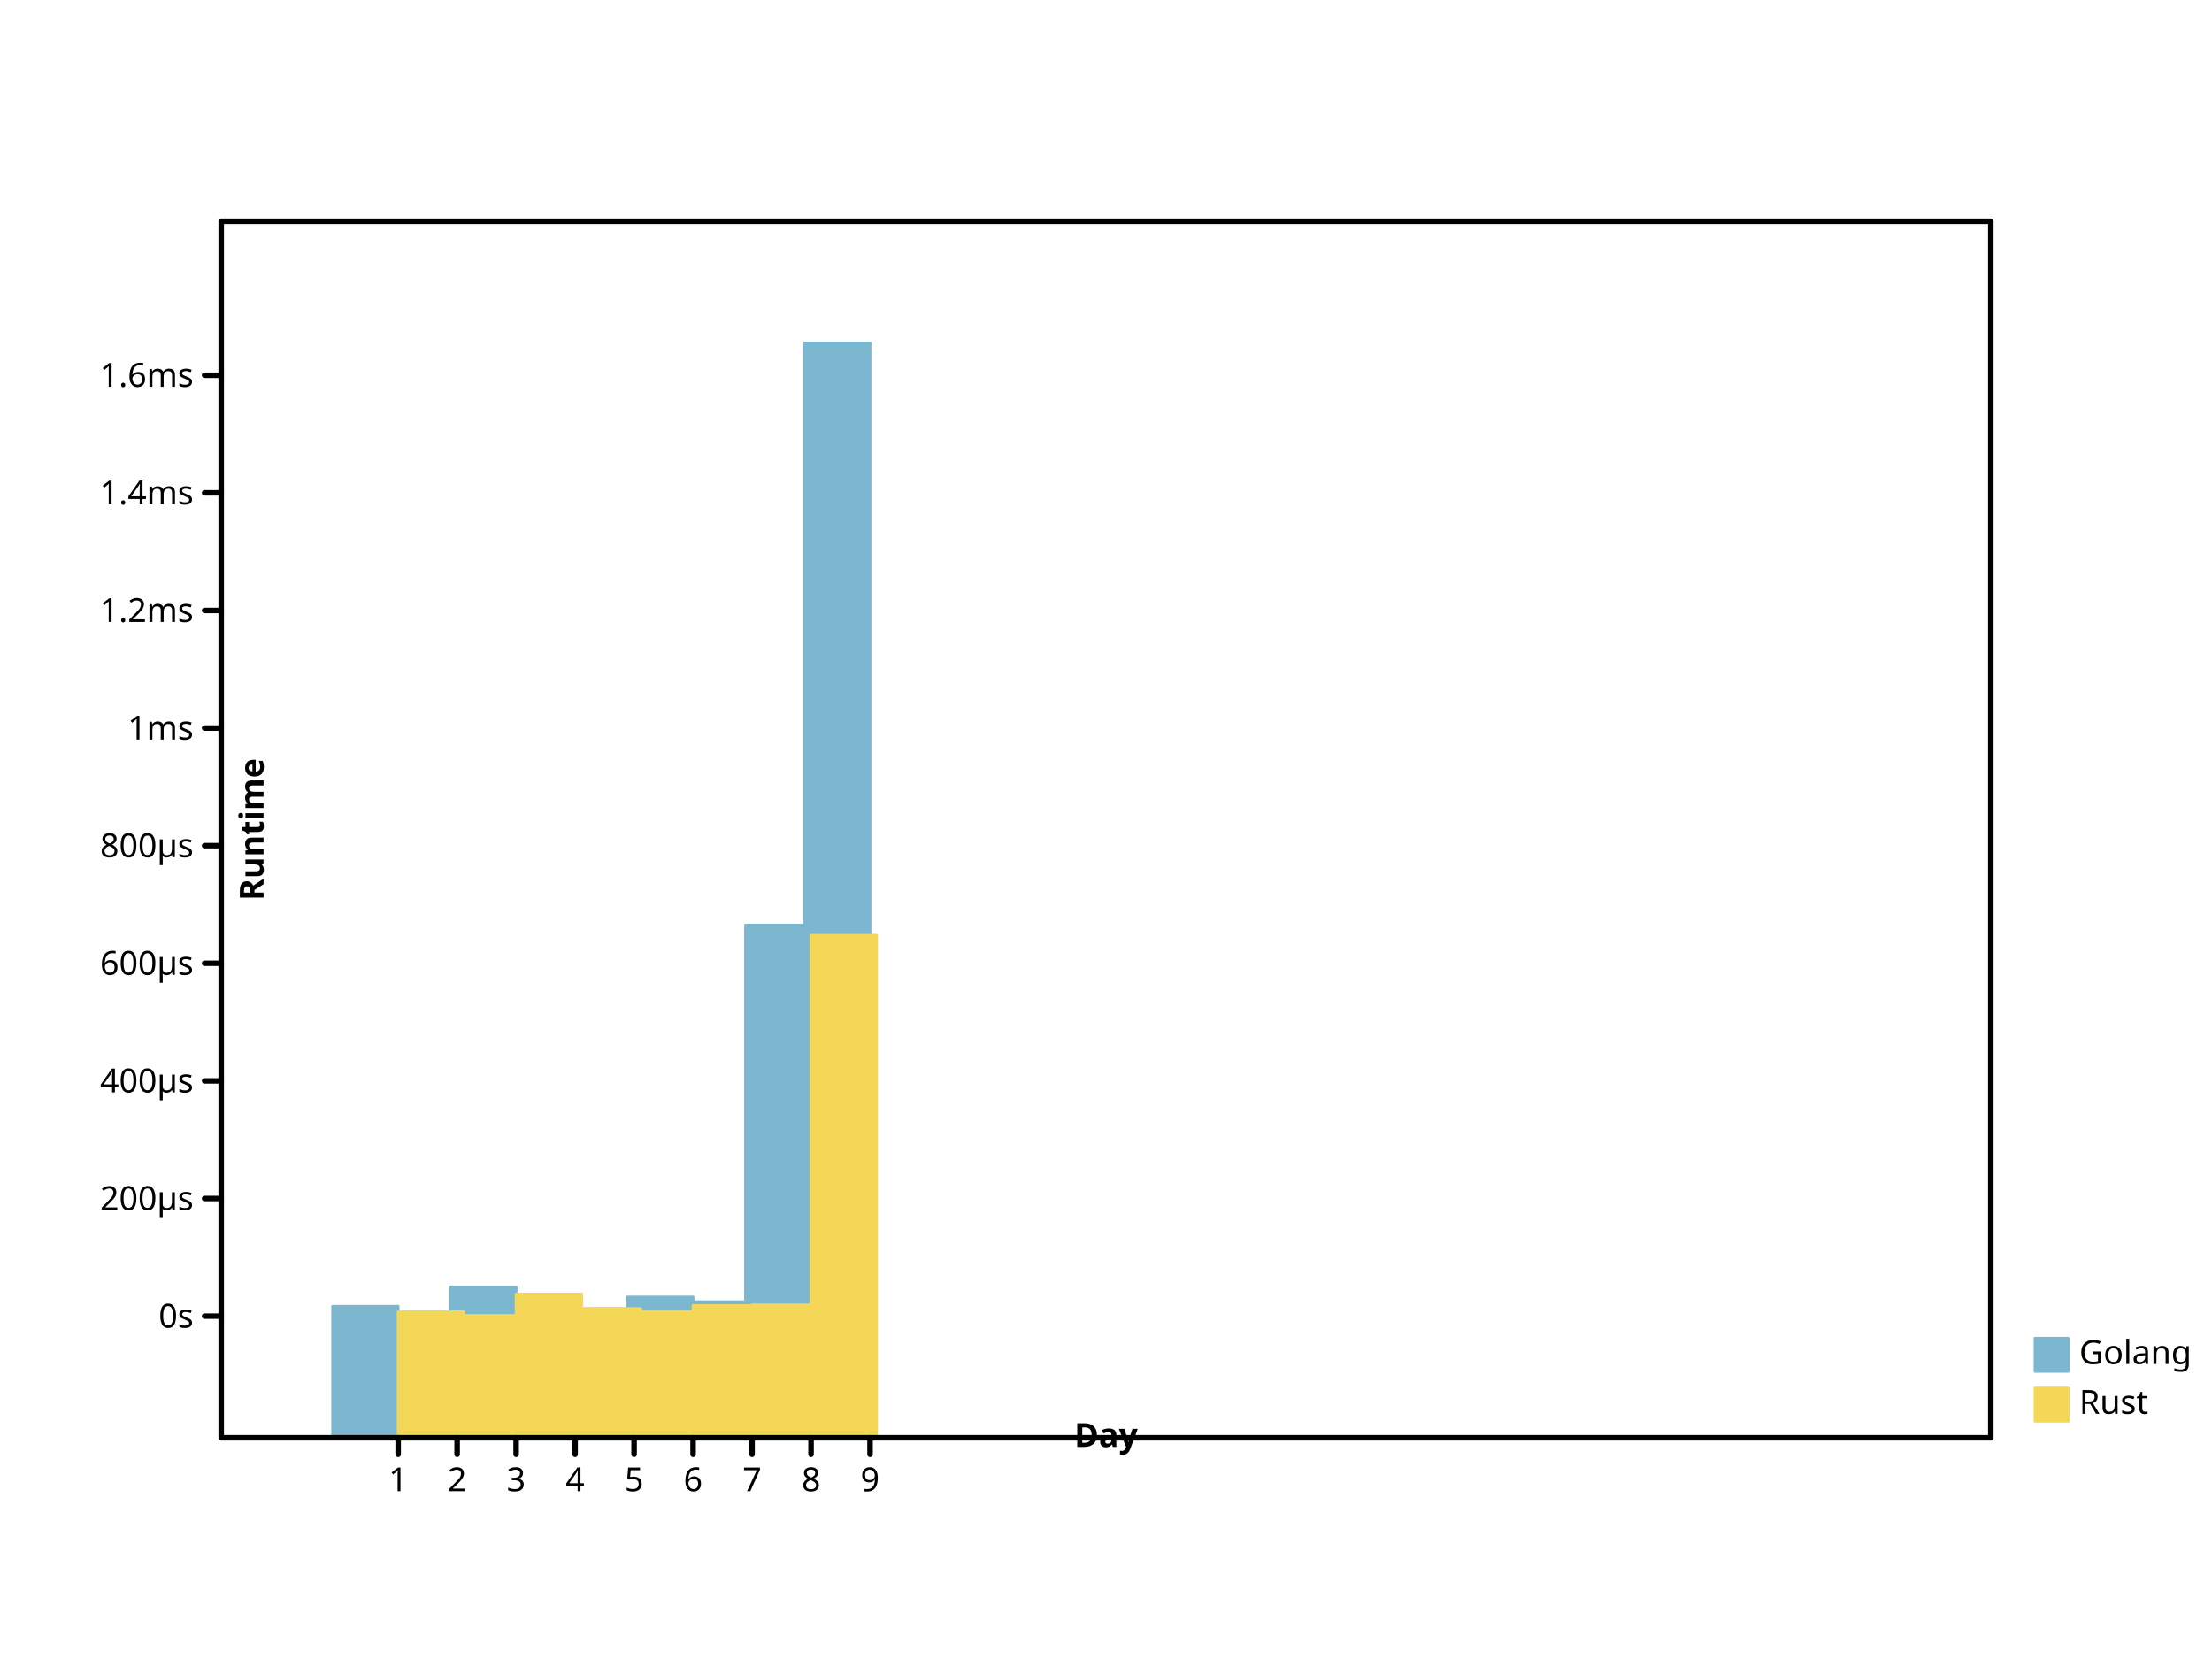
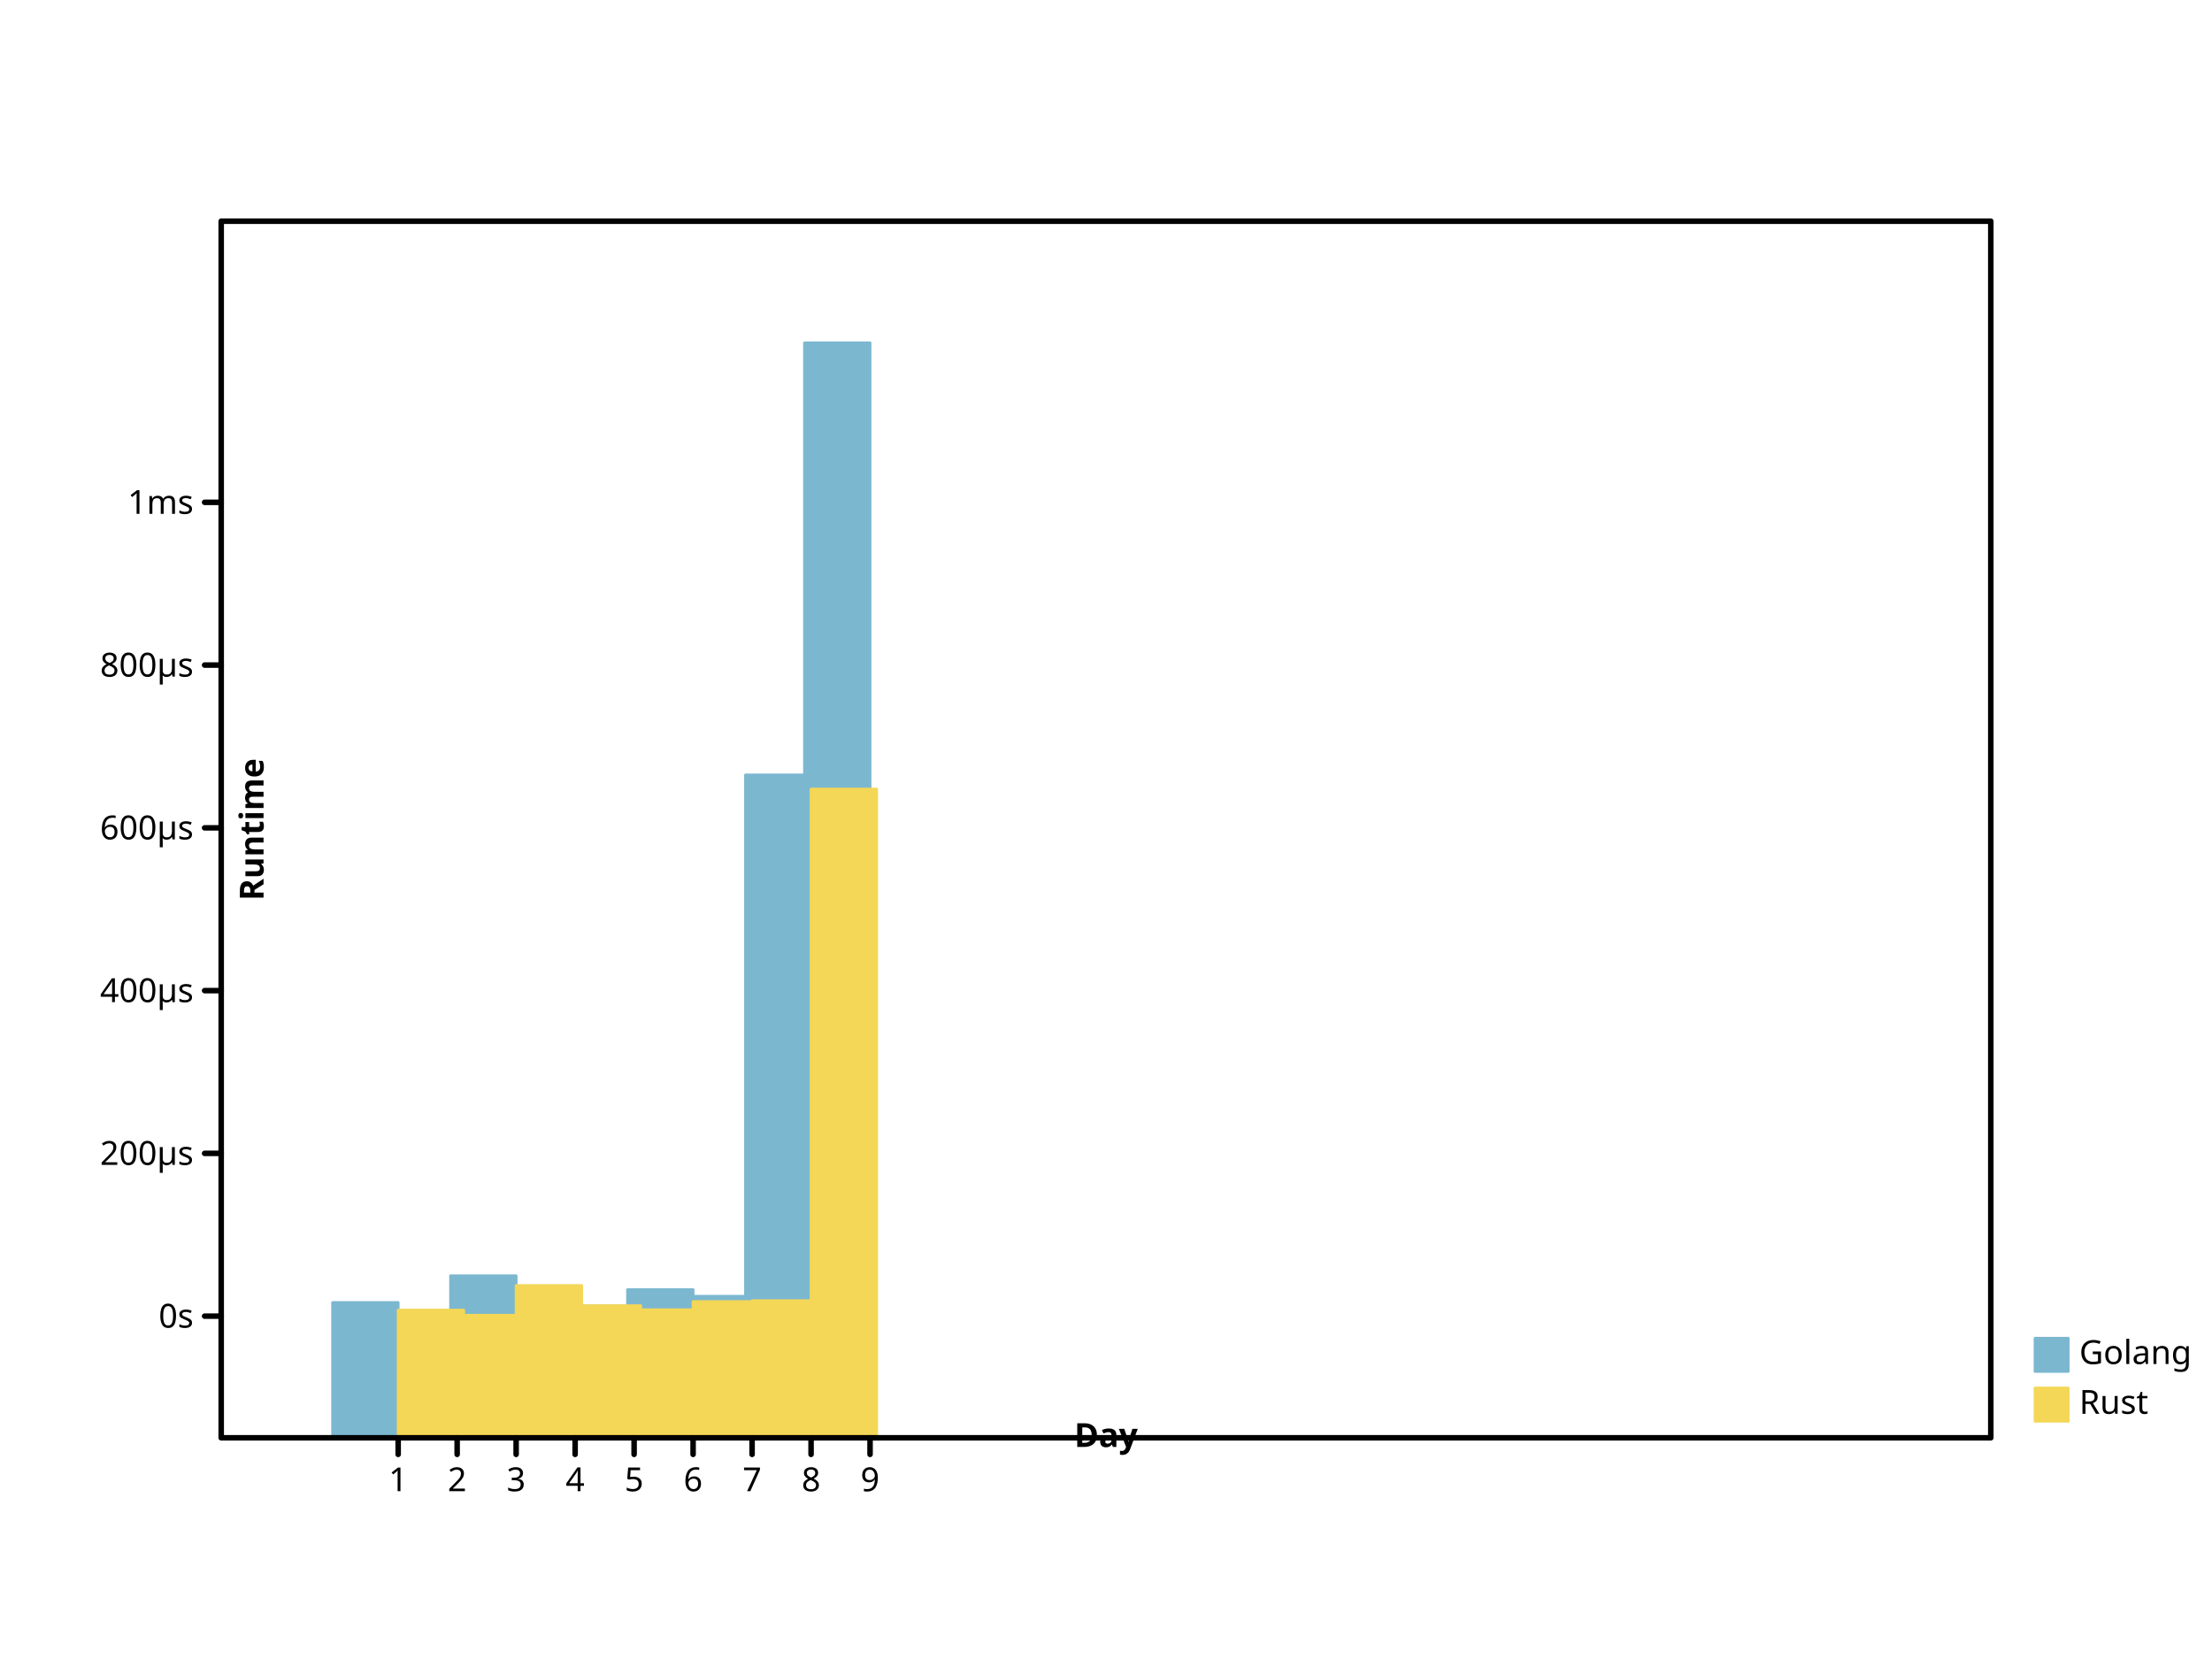
<svg xmlns="http://www.w3.org/2000/svg" preserveAspectRatio="xMidYMid meet" width="800" height="600" viewbox="0 0 800 600">
  <defs>
-     <marker refY="5" markerUnits="userSpaceOnUse" markerWidth="2%" markerHeight="2%" id="circle" viewBox="0 0 10 10 " refX="5">
+     <marker id="circle" viewBox="0 0 10 10 " refX="5" refY="5" markerUnits="userSpaceOnUse" markerWidth="2%" markerHeight="2%">
      <circle fill="none" stroke="black" cx="5" cy="5" r="3" />
    </marker>
-     <marker refX="5" refY="5" markerUnits="userSpaceOnUse" markerWidth="2%" markerHeight="2%" id="filled-circle" viewBox="0 0 10 10 ">
-       <circle cx="5" cy="5" r="3" fill="black" stroke="none" />
+     <marker markerUnits="userSpaceOnUse" markerWidth="2%" markerHeight="2%" id="filled-circle" viewBox="0 0 10 10 " refX="5" refY="5">
+       <circle cy="5" r="3" fill="black" stroke="none" cx="5" />
    </marker>
-     <marker id="square" viewBox="0 0 10 10 " refX="5" refY="5" markerUnits="userSpaceOnUse" markerWidth="2%" markerHeight="2%">
+     <marker markerWidth="2%" markerHeight="2%" id="square" viewBox="0 0 10 10 " refX="5" refY="5" markerUnits="userSpaceOnUse">
      <rect height="6" fill="none" stroke="black" x="2" y="2" width="6" />
    </marker>
-     <marker markerUnits="userSpaceOnUse" markerWidth="2%" markerHeight="2%" id="filled-square" viewBox="0 0 10 10 " refX="5" refY="5">
-       <rect y="2" width="6" height="6" fill="black" stroke="none" x="2" />
+     <marker markerHeight="2%" id="filled-square" viewBox="0 0 10 10 " refX="5" refY="5" markerUnits="userSpaceOnUse" markerWidth="2%">
+       <rect stroke="none" x="2" y="2" width="6" height="6" fill="black" />
    </marker>
  </defs>
-   <g stroke-linecap="round" stroke-linejoin="round" transform="translate(80 520 )scale(1 -1 )" fill="hsl(198, 47%, 65%)" stroke="hsl(198, 47%, 65%)" stroke-width="1px">
-     <rect y="0" width="2.370370e+01" height="4.756321e+01" vector-effect="non-scaling-stroke" x="4.029630e+01" />
-     <rect height="4.495668e+01" vector-effect="non-scaling-stroke" x="6.162963e+01" y="0" width="2.370370e+01" />
-     <rect y="0" width="2.370370e+01" height="5.455201e+01" vector-effect="non-scaling-stroke" x="8.296296e+01" />
-     <rect width="2.370370e+01" height="4.828784e+01" vector-effect="non-scaling-stroke" x="1.042963e+02" y="0" />
-     <rect x="1.256296e+02" y="0" width="2.370370e+01" height="4.665948e+01" vector-effect="non-scaling-stroke" />
-     <rect y="0" width="2.370370e+01" height="5.092053e+01" vector-effect="non-scaling-stroke" x="1.469630e+02" />
-     <rect y="0" width="2.370370e+01" height="4.920369e+01" vector-effect="non-scaling-stroke" x="1.682963e+02" />
-     <rect width="2.370370e+01" height="1.854399e+02" vector-effect="non-scaling-stroke" x="1.896296e+02" y="0" />
-     <rect vector-effect="non-scaling-stroke" x="2.109630e+02" y="0" width="2.370370e+01" height="396" />
+   <g stroke-linejoin="round" transform="translate(80 520 )scale(1 -1 )" fill="hsl(198, 47%, 65%)" stroke="hsl(198, 47%, 65%)" stroke-width="1px" stroke-linecap="round">
+     <rect vector-effect="non-scaling-stroke" x="4.029630e+01" y="0" width="2.370370e+01" height="4.893089e+01" />
+     <rect height="4.532389e+01" vector-effect="non-scaling-stroke" x="6.162963e+01" y="0" width="2.370370e+01" />
+     <rect width="2.370370e+01" height="5.860223e+01" vector-effect="non-scaling-stroke" x="8.296296e+01" y="0" />
+     <rect width="2.370370e+01" height="4.993367e+01" vector-effect="non-scaling-stroke" x="1.042963e+02" y="0" />
+     <rect x="1.256296e+02" y="0" width="2.370370e+01" height="4.768029e+01" vector-effect="non-scaling-stroke" />
+     <rect height="5.357687e+01" vector-effect="non-scaling-stroke" x="1.469630e+02" y="0" width="2.370370e+01" />
+     <rect height="5.120104e+01" vector-effect="non-scaling-stroke" x="1.682963e+02" y="0" width="2.370370e+01" />
+     <rect vector-effect="non-scaling-stroke" x="1.896296e+02" y="0" width="2.370370e+01" height="2.397294e+02" />
+     <rect width="2.370370e+01" height="396" vector-effect="non-scaling-stroke" x="2.109630e+02" y="0" />
  </g>
-   <g stroke-linejoin="round" transform="translate(80 520 )scale(1 -1 )" fill="hsl(49, 88%, 65%)" stroke="hsl(49, 88%, 65%)" stroke-width="1px" stroke-linecap="round">
-     <rect height="4.558050e+01" vector-effect="non-scaling-stroke" x="6.400000e+01" y="0" width="2.370370e+01" />
-     <rect x="8.533333e+01" y="0" width="2.370370e+01" height="4.423183e+01" vector-effect="non-scaling-stroke" />
-     <rect vector-effect="non-scaling-stroke" x="1.066667e+02" y="0" width="2.370370e+01" height="5.199759e+01" />
-     <rect y="0" width="2.370370e+01" height="4.672797e+01" vector-effect="non-scaling-stroke" x="128" />
-     <rect width="2.370370e+01" height="4.567239e+01" vector-effect="non-scaling-stroke" x="1.493333e+02" y="0" />
-     <rect vector-effect="non-scaling-stroke" x="1.706667e+02" y="0" width="2.370370e+01" height="4.781142e+01" />
-     <rect y="0" width="2.370370e+01" height="4.804580e+01" vector-effect="non-scaling-stroke" x="192" />
-     <rect vector-effect="non-scaling-stroke" x="2.133333e+02" y="0" width="2.370370e+01" height="1.817365e+02" />
+   <g stroke-width="1px" stroke-linecap="round" stroke-linejoin="round" transform="translate(80 520 )scale(1 -1 )" fill="hsl(49, 88%, 65%)" stroke="hsl(49, 88%, 65%)">
+     <rect height="4.618716e+01" vector-effect="non-scaling-stroke" x="6.400000e+01" y="0" width="2.370370e+01" />
+     <rect vector-effect="non-scaling-stroke" x="8.533333e+01" y="0" width="2.370370e+01" height="4.432082e+01" />
+     <rect height="5.506735e+01" vector-effect="non-scaling-stroke" x="1.066667e+02" y="0" width="2.370370e+01" />
+     <rect height="4.777506e+01" vector-effect="non-scaling-stroke" x="128" y="0" width="2.370370e+01" />
+     <rect height="4.631431e+01" vector-effect="non-scaling-stroke" x="1.493333e+02" y="0" width="2.370370e+01" />
+     <rect x="1.706667e+02" y="0" width="2.370370e+01" height="4.927437e+01" vector-effect="non-scaling-stroke" />
+     <rect vector-effect="non-scaling-stroke" x="192" y="0" width="2.370370e+01" height="4.959872e+01" />
+     <rect vector-effect="non-scaling-stroke" x="2.133333e+02" y="0" width="2.370370e+01" height="2.346046e+02" />
  </g>
-   <g stroke="hsl(198, 47%, 65%)" stroke-width="1px" stroke-linecap="round" font-style="normal" fill="hsl(198, 47%, 65%)" stroke-linejoin="round" font-family="sans-serif" font-weight="normal" dominant-baseline="hanging" font-size="12px" text-anchor="start">
+   <g fill="hsl(198, 47%, 65%)" stroke-linejoin="round" font-weight="normal" font-size="12px" dominant-baseline="hanging" stroke="hsl(198, 47%, 65%)" stroke-linecap="round" stroke-width="1px" font-style="normal" font-family="sans-serif" text-anchor="start">
    <rect y="484" width="12" height="12" vector-effect="non-scaling-stroke" x="736" />
    <g stroke="black" fill="black">
      <text y="484" dominant-baseline="hanging" stroke="none" vector-effect="non-scaling-stroke" x="752">Golang</text>
    </g>
-     <g stroke-linejoin="round" fill="hsl(49, 88%, 65%)" font-style="normal" dominant-baseline="hanging" stroke-width="1px" stroke="hsl(49, 88%, 65%)" font-family="sans-serif" font-weight="normal" stroke-linecap="round" font-size="12px" text-anchor="start">
+     <g stroke="hsl(49, 88%, 65%)" stroke-linejoin="round" stroke-width="1px" font-style="normal" font-weight="normal" font-size="12px" text-anchor="start" dominant-baseline="hanging" fill="hsl(49, 88%, 65%)" stroke-linecap="round" font-family="sans-serif">
      <rect height="12" vector-effect="non-scaling-stroke" x="736" y="502" width="12" />
-       <g fill="black" stroke="black">
-         <text stroke="none" vector-effect="non-scaling-stroke" x="752" y="502" dominant-baseline="hanging">Rust</text>
-         <g text-anchor="start" font-size="12px" font-style="normal" stroke-linejoin="round" font-family="sans-serif" dominant-baseline="hanging" stroke-linecap="round" font-weight="normal" stroke-width="2px" fill="none">
-           <rect x="80" y="80" width="640" height="440" vector-effect="non-scaling-stroke" />
+       <g stroke="black" fill="black">
+         <text y="502" dominant-baseline="hanging" stroke="none" vector-effect="non-scaling-stroke" x="752">Rust</text>
+         <g stroke-linecap="round" stroke-linejoin="round" stroke-width="2px" font-family="sans-serif" font-style="normal" font-weight="normal" fill="none" font-size="12px" dominant-baseline="hanging" text-anchor="start">
+           <rect vector-effect="non-scaling-stroke" x="80" y="80" width="640" height="440" />
        </g>
-         <g font-weight="normal" dominant-baseline="hanging" stroke-width="2px" stroke-linecap="round" transform="translate(80 520 )scale(1 -1 )" fill="none" stroke="black" stroke-linejoin="round" text-anchor="start" font-family="sans-serif" font-size="12px" font-style="normal">
+         <g stroke-linejoin="round" font-size="12px" stroke="black" stroke-linecap="round" font-weight="normal" stroke-width="2px" font-style="normal" font-family="sans-serif" text-anchor="start" dominant-baseline="hanging" fill="none" transform="translate(80 520 )scale(1 -1 )">
          <path vector-effect="non-scaling-stroke" d="M64,0 L64,-6 M8.533333e+01,0 L8.533333e+01,-6 M1.066667e+02,0 L1.066667e+02,-6 M128,0 L128,-6 M1.493333e+02,0 L1.493333e+02,-6 M1.706667e+02,0 L1.706667e+02,-6 M192,0 L192,-6 M2.133333e+02,0 L2.133333e+02,-6 M2.346667e+02,0 L2.346667e+02,-6 " />
        </g>
-         <g dominant-baseline="hanging" stroke="black" stroke-linejoin="round" transform="translate(80 520 )scale(1 1 )" font-size="12px" stroke-linecap="round" font-style="normal" text-anchor="middle" fill="black" font-family="sans-serif" font-weight="normal" stroke-width="2px">
+         <g stroke-width="2px" font-style="normal" font-family="sans-serif" font-size="12px" dominant-baseline="hanging" fill="black" transform="translate(80 520 )scale(1 1 )" stroke-linecap="round" stroke-linejoin="round" text-anchor="middle" stroke="black" font-weight="normal">
          <text stroke="none" vector-effect="non-scaling-stroke" x="64" y="10" dominant-baseline="hanging">1</text>
-           <text dominant-baseline="hanging" stroke="none" vector-effect="non-scaling-stroke" x="8.533333e+01" y="10">2</text>
-           <text dominant-baseline="hanging" stroke="none" vector-effect="non-scaling-stroke" x="1.066667e+02" y="10">3</text>
-           <text x="128" y="10" dominant-baseline="hanging" stroke="none" vector-effect="non-scaling-stroke">4</text>
-           <text stroke="none" vector-effect="non-scaling-stroke" x="1.493333e+02" y="10" dominant-baseline="hanging">5</text>
-           <text y="10" dominant-baseline="hanging" stroke="none" vector-effect="non-scaling-stroke" x="1.706667e+02">6</text>
-           <text stroke="none" vector-effect="non-scaling-stroke" x="192" y="10" dominant-baseline="hanging">7</text>
+           <text stroke="none" vector-effect="non-scaling-stroke" x="8.533333e+01" y="10" dominant-baseline="hanging">2</text>
+           <text stroke="none" vector-effect="non-scaling-stroke" x="1.066667e+02" y="10" dominant-baseline="hanging">3</text>
+           <text stroke="none" vector-effect="non-scaling-stroke" x="128" y="10" dominant-baseline="hanging">4</text>
+           <text y="10" dominant-baseline="hanging" stroke="none" vector-effect="non-scaling-stroke" x="1.493333e+02">5</text>
+           <text dominant-baseline="hanging" stroke="none" vector-effect="non-scaling-stroke" x="1.706667e+02" y="10">6</text>
+           <text dominant-baseline="hanging" stroke="none" vector-effect="non-scaling-stroke" x="192" y="10">7</text>
          <text vector-effect="non-scaling-stroke" x="2.133333e+02" y="10" dominant-baseline="hanging" stroke="none">8</text>
-           <text stroke="none" vector-effect="non-scaling-stroke" x="2.346667e+02" y="10" dominant-baseline="hanging">9</text>
+           <text x="2.346667e+02" y="10" dominant-baseline="hanging" stroke="none" vector-effect="non-scaling-stroke">9</text>
        </g>
-         <g stroke-linecap="round" dominant-baseline="baseline" stroke-linejoin="round" font-family="sans-serif" font-weight="bold" stroke-width="2px" font-size="12px" font-style="normal" text-anchor="middle" fill="black" stroke="black" transform="translate(80 520 )scale(1 1 )rotate(0 0 0 )">
-           <text x="320" y="-6" dominant-baseline="baseline" stroke="none" vector-effect="non-scaling-stroke">Day</text>
+         <g stroke="black" stroke-width="2px" font-weight="bold" transform="translate(80 520 )scale(1 1 )rotate(0 0 0 )" stroke-linejoin="round" font-family="sans-serif" font-size="12px" text-anchor="middle" dominant-baseline="baseline" font-style="normal" fill="black" stroke-linecap="round">
+           <text vector-effect="non-scaling-stroke" x="320" y="-6" dominant-baseline="baseline" stroke="none">Day</text>
        </g>
-         <g font-weight="bold" dominant-baseline="baseline" font-family="sans-serif" stroke="black" stroke-linejoin="round" transform="translate(80 520 )scale(1 -1 )" stroke-width="2px" stroke-linecap="round" font-size="12px" font-style="normal" fill="black" text-anchor="middle">
-           <path vector-effect="non-scaling-stroke" d="M0,44 L-6,44 M0,8.653812e+01 L-6,8.653812e+01 M0,1.290762e+02 L-6,1.290762e+02 M0,1.716144e+02 L-6,1.716144e+02 M0,2.141525e+02 L-6,2.141525e+02 M0,2.566906e+02 L-6,2.566906e+02 M0,2.992287e+02 L-6,2.992287e+02 M0,3.417669e+02 L-6,3.417669e+02 M0,3.843050e+02 L-6,3.843050e+02 " />
+         <g stroke-linejoin="round" text-anchor="middle" transform="translate(80 520 )scale(1 -1 )" stroke-width="2px" font-weight="bold" dominant-baseline="baseline" fill="black" stroke="black" stroke-linecap="round" font-style="normal" font-family="sans-serif" font-size="12px">
+           <path vector-effect="non-scaling-stroke" d="M0,44 L-6,44 M0,1.028657e+02 L-6,1.028657e+02 M0,1.617315e+02 L-6,1.617315e+02 M0,2.205972e+02 L-6,2.205972e+02 M0,2.794629e+02 L-6,2.794629e+02 M0,3.383287e+02 L-6,3.383287e+02 " />
        </g>
-         <g fill="black" stroke="black" dominant-baseline="middle" stroke-width="2px" stroke-linecap="round" font-size="12px" font-style="normal" text-anchor="end" transform="translate(80 520 )scale(1 1 )" stroke-linejoin="round" font-family="sans-serif" font-weight="normal">
-           <text y="-44" dominant-baseline="middle" stroke="none" vector-effect="non-scaling-stroke" x="-10">0s</text>
-           <text dominant-baseline="middle" stroke="none" vector-effect="non-scaling-stroke" x="-10" y="-8.653812e+01">200µs</text>
-           <text stroke="none" vector-effect="non-scaling-stroke" x="-10" y="-1.290762e+02" dominant-baseline="middle">400µs</text>
-           <text dominant-baseline="middle" stroke="none" vector-effect="non-scaling-stroke" x="-10" y="-1.716144e+02">600µs</text>
-           <text vector-effect="non-scaling-stroke" x="-10" y="-2.141525e+02" dominant-baseline="middle" stroke="none">800µs</text>
-           <text stroke="none" vector-effect="non-scaling-stroke" x="-10" y="-2.566906e+02" dominant-baseline="middle">1ms</text>
-           <text stroke="none" vector-effect="non-scaling-stroke" x="-10" y="-2.992287e+02" dominant-baseline="middle">1.2ms</text>
-           <text vector-effect="non-scaling-stroke" x="-10" y="-3.417669e+02" dominant-baseline="middle" stroke="none">1.4ms</text>
-           <text y="-3.843050e+02" dominant-baseline="middle" stroke="none" vector-effect="non-scaling-stroke" x="-10">1.6ms</text>
+         <g font-style="normal" stroke-linejoin="round" font-family="sans-serif" font-size="12px" fill="black" stroke="black" stroke-width="2px" font-weight="normal" text-anchor="end" dominant-baseline="middle" stroke-linecap="round" transform="translate(80 520 )scale(1 1 )">
+           <text x="-10" y="-44" dominant-baseline="middle" stroke="none" vector-effect="non-scaling-stroke">0s</text>
+           <text dominant-baseline="middle" stroke="none" vector-effect="non-scaling-stroke" x="-10" y="-1.028657e+02">200µs</text>
+           <text dominant-baseline="middle" stroke="none" vector-effect="non-scaling-stroke" x="-10" y="-1.617315e+02">400µs</text>
+           <text stroke="none" vector-effect="non-scaling-stroke" x="-10" y="-2.205972e+02" dominant-baseline="middle">600µs</text>
+           <text vector-effect="non-scaling-stroke" x="-10" y="-2.794629e+02" dominant-baseline="middle" stroke="none">800µs</text>
+           <text stroke="none" vector-effect="non-scaling-stroke" x="-10" y="-3.383287e+02" dominant-baseline="middle">1ms</text>
        </g>
-         <g stroke-linecap="round" fill="black" font-family="sans-serif" dominant-baseline="hanging" stroke-width="2px" text-anchor="middle" font-size="12px" font-style="normal" font-weight="bold" transform="translate(80 520 )scale(1 1 )rotate(-90 0 0 )" stroke="black" stroke-linejoin="round">
+         <g transform="translate(80 520 )scale(1 1 )rotate(-90 0 0 )" stroke="black" stroke-linecap="round" fill="black" stroke-width="2px" font-style="normal" font-weight="bold" font-family="sans-serif" font-size="12px" text-anchor="middle" dominant-baseline="hanging" stroke-linejoin="round">
          <text x="220" y="6" dominant-baseline="hanging" stroke="none" vector-effect="non-scaling-stroke">Runtime</text>
        </g>
      </g>
    </g>
  </g>
</svg>
